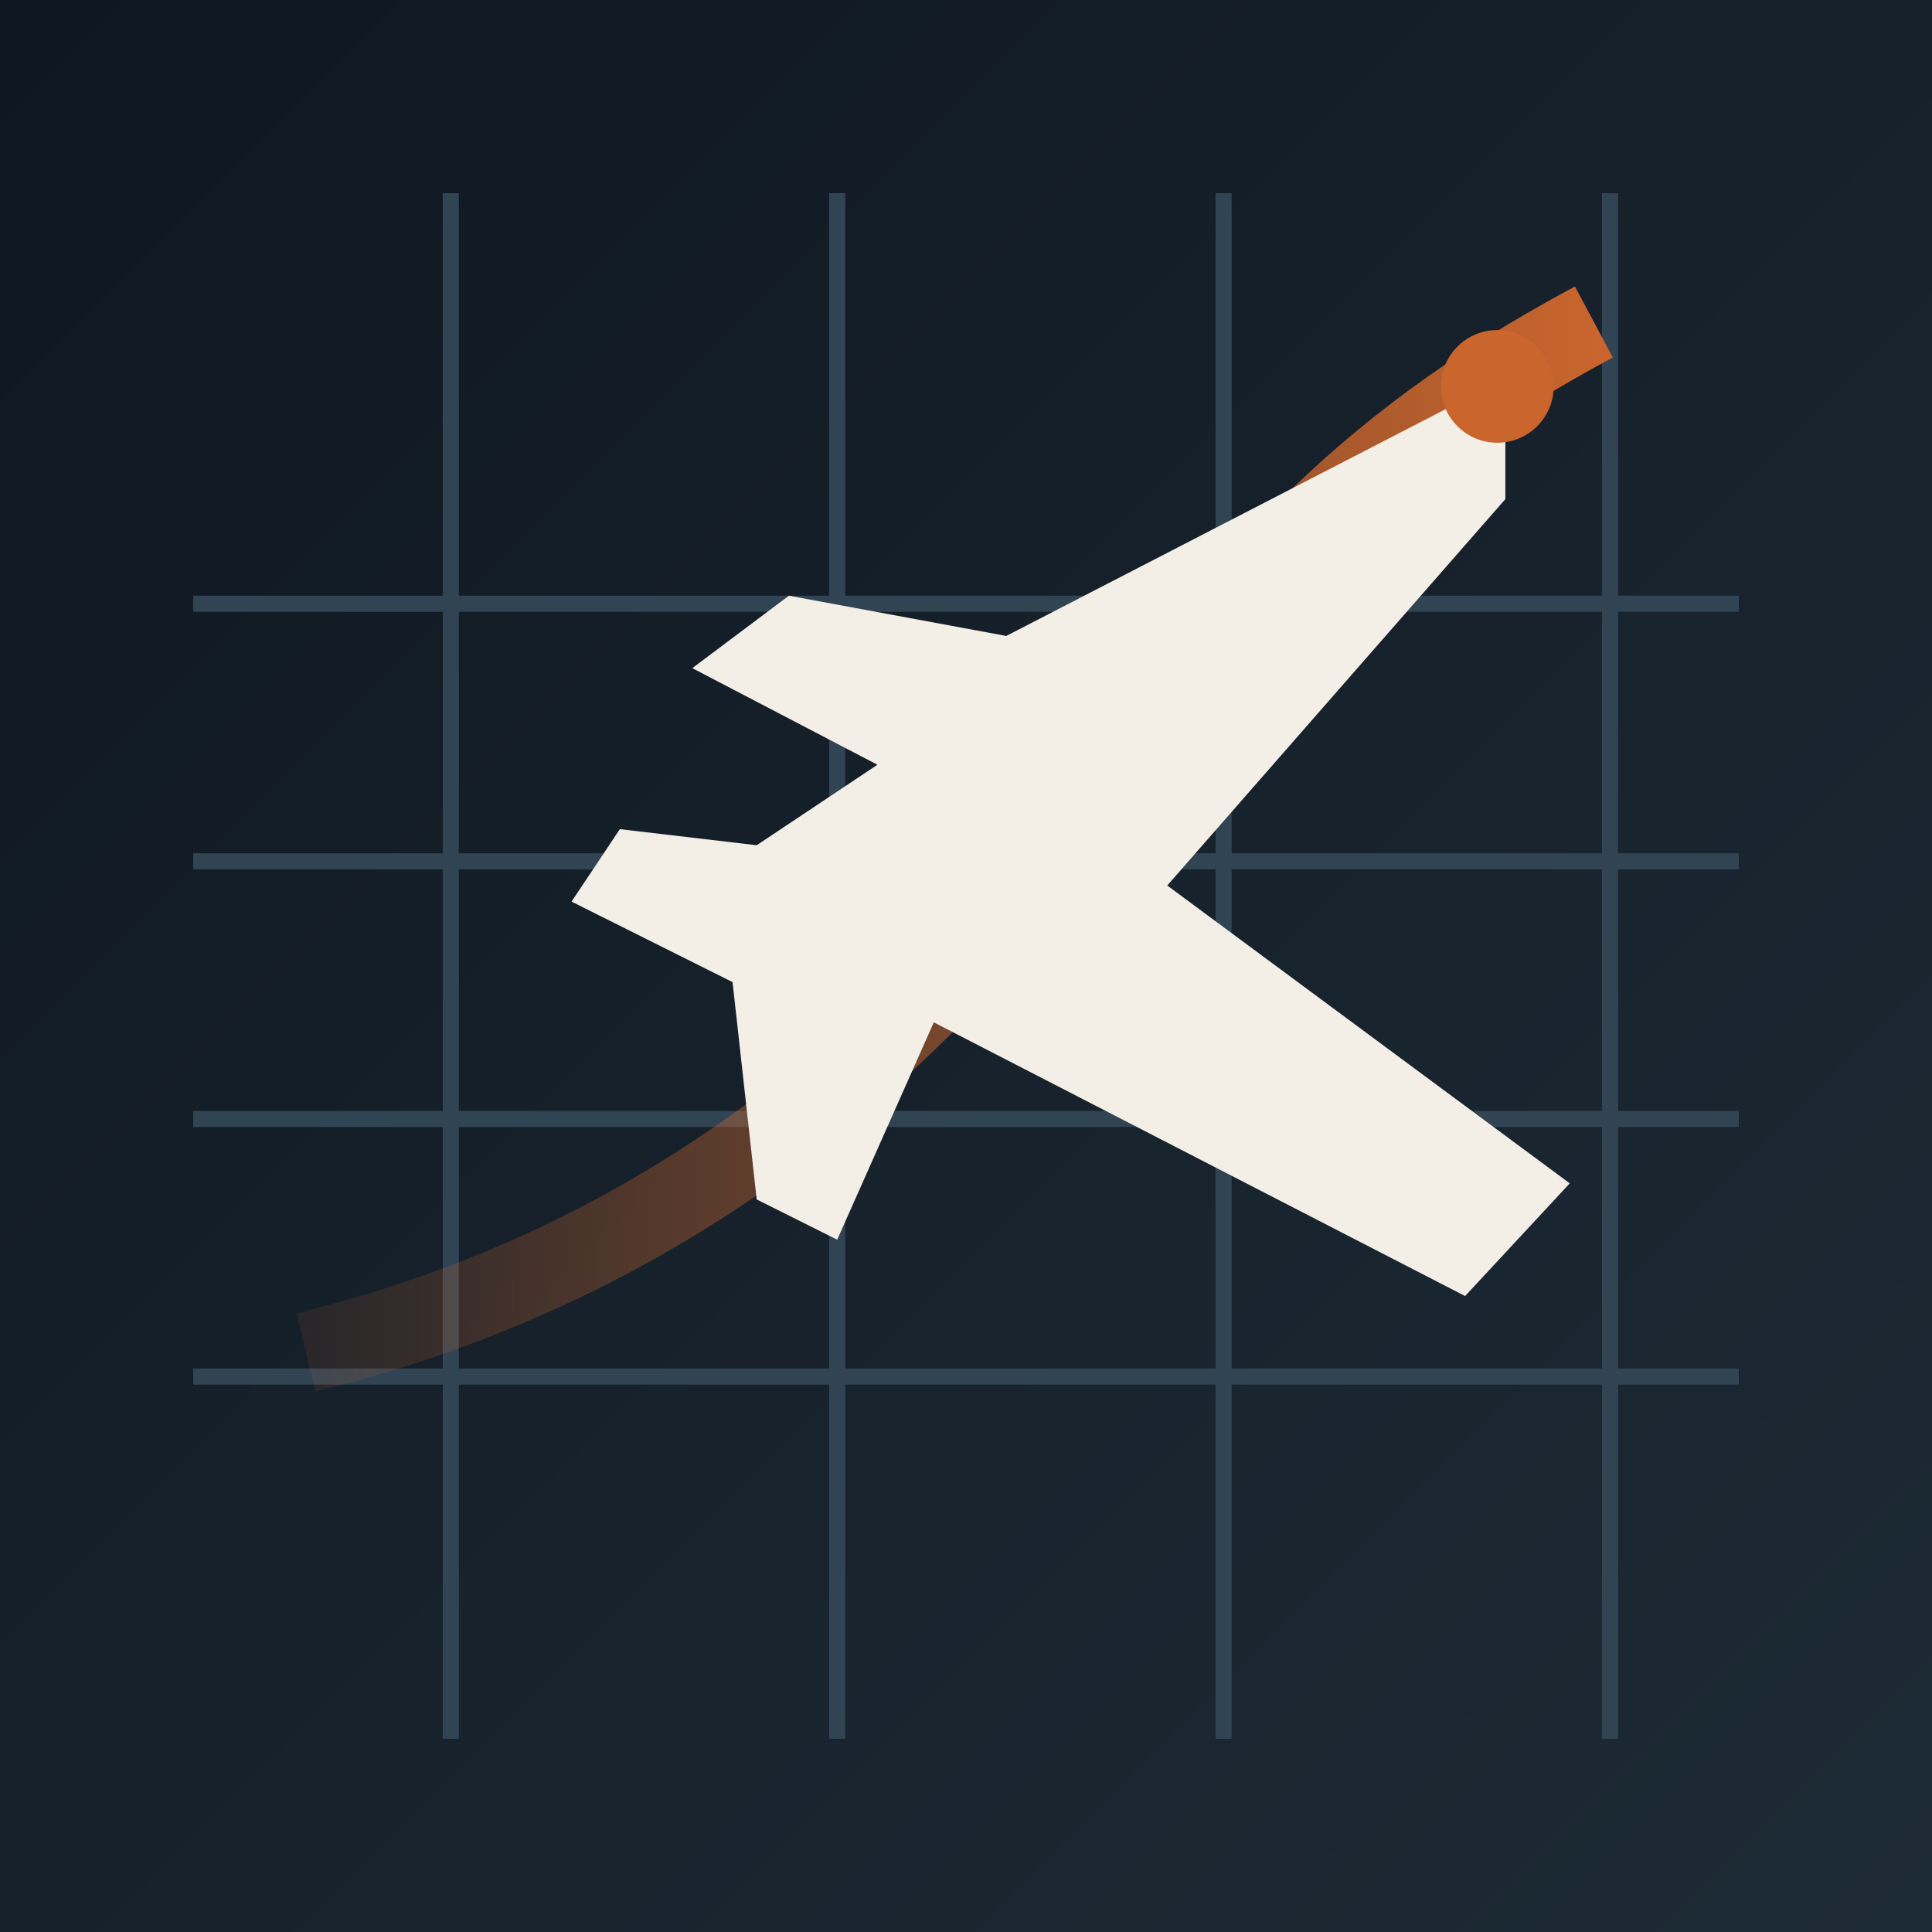
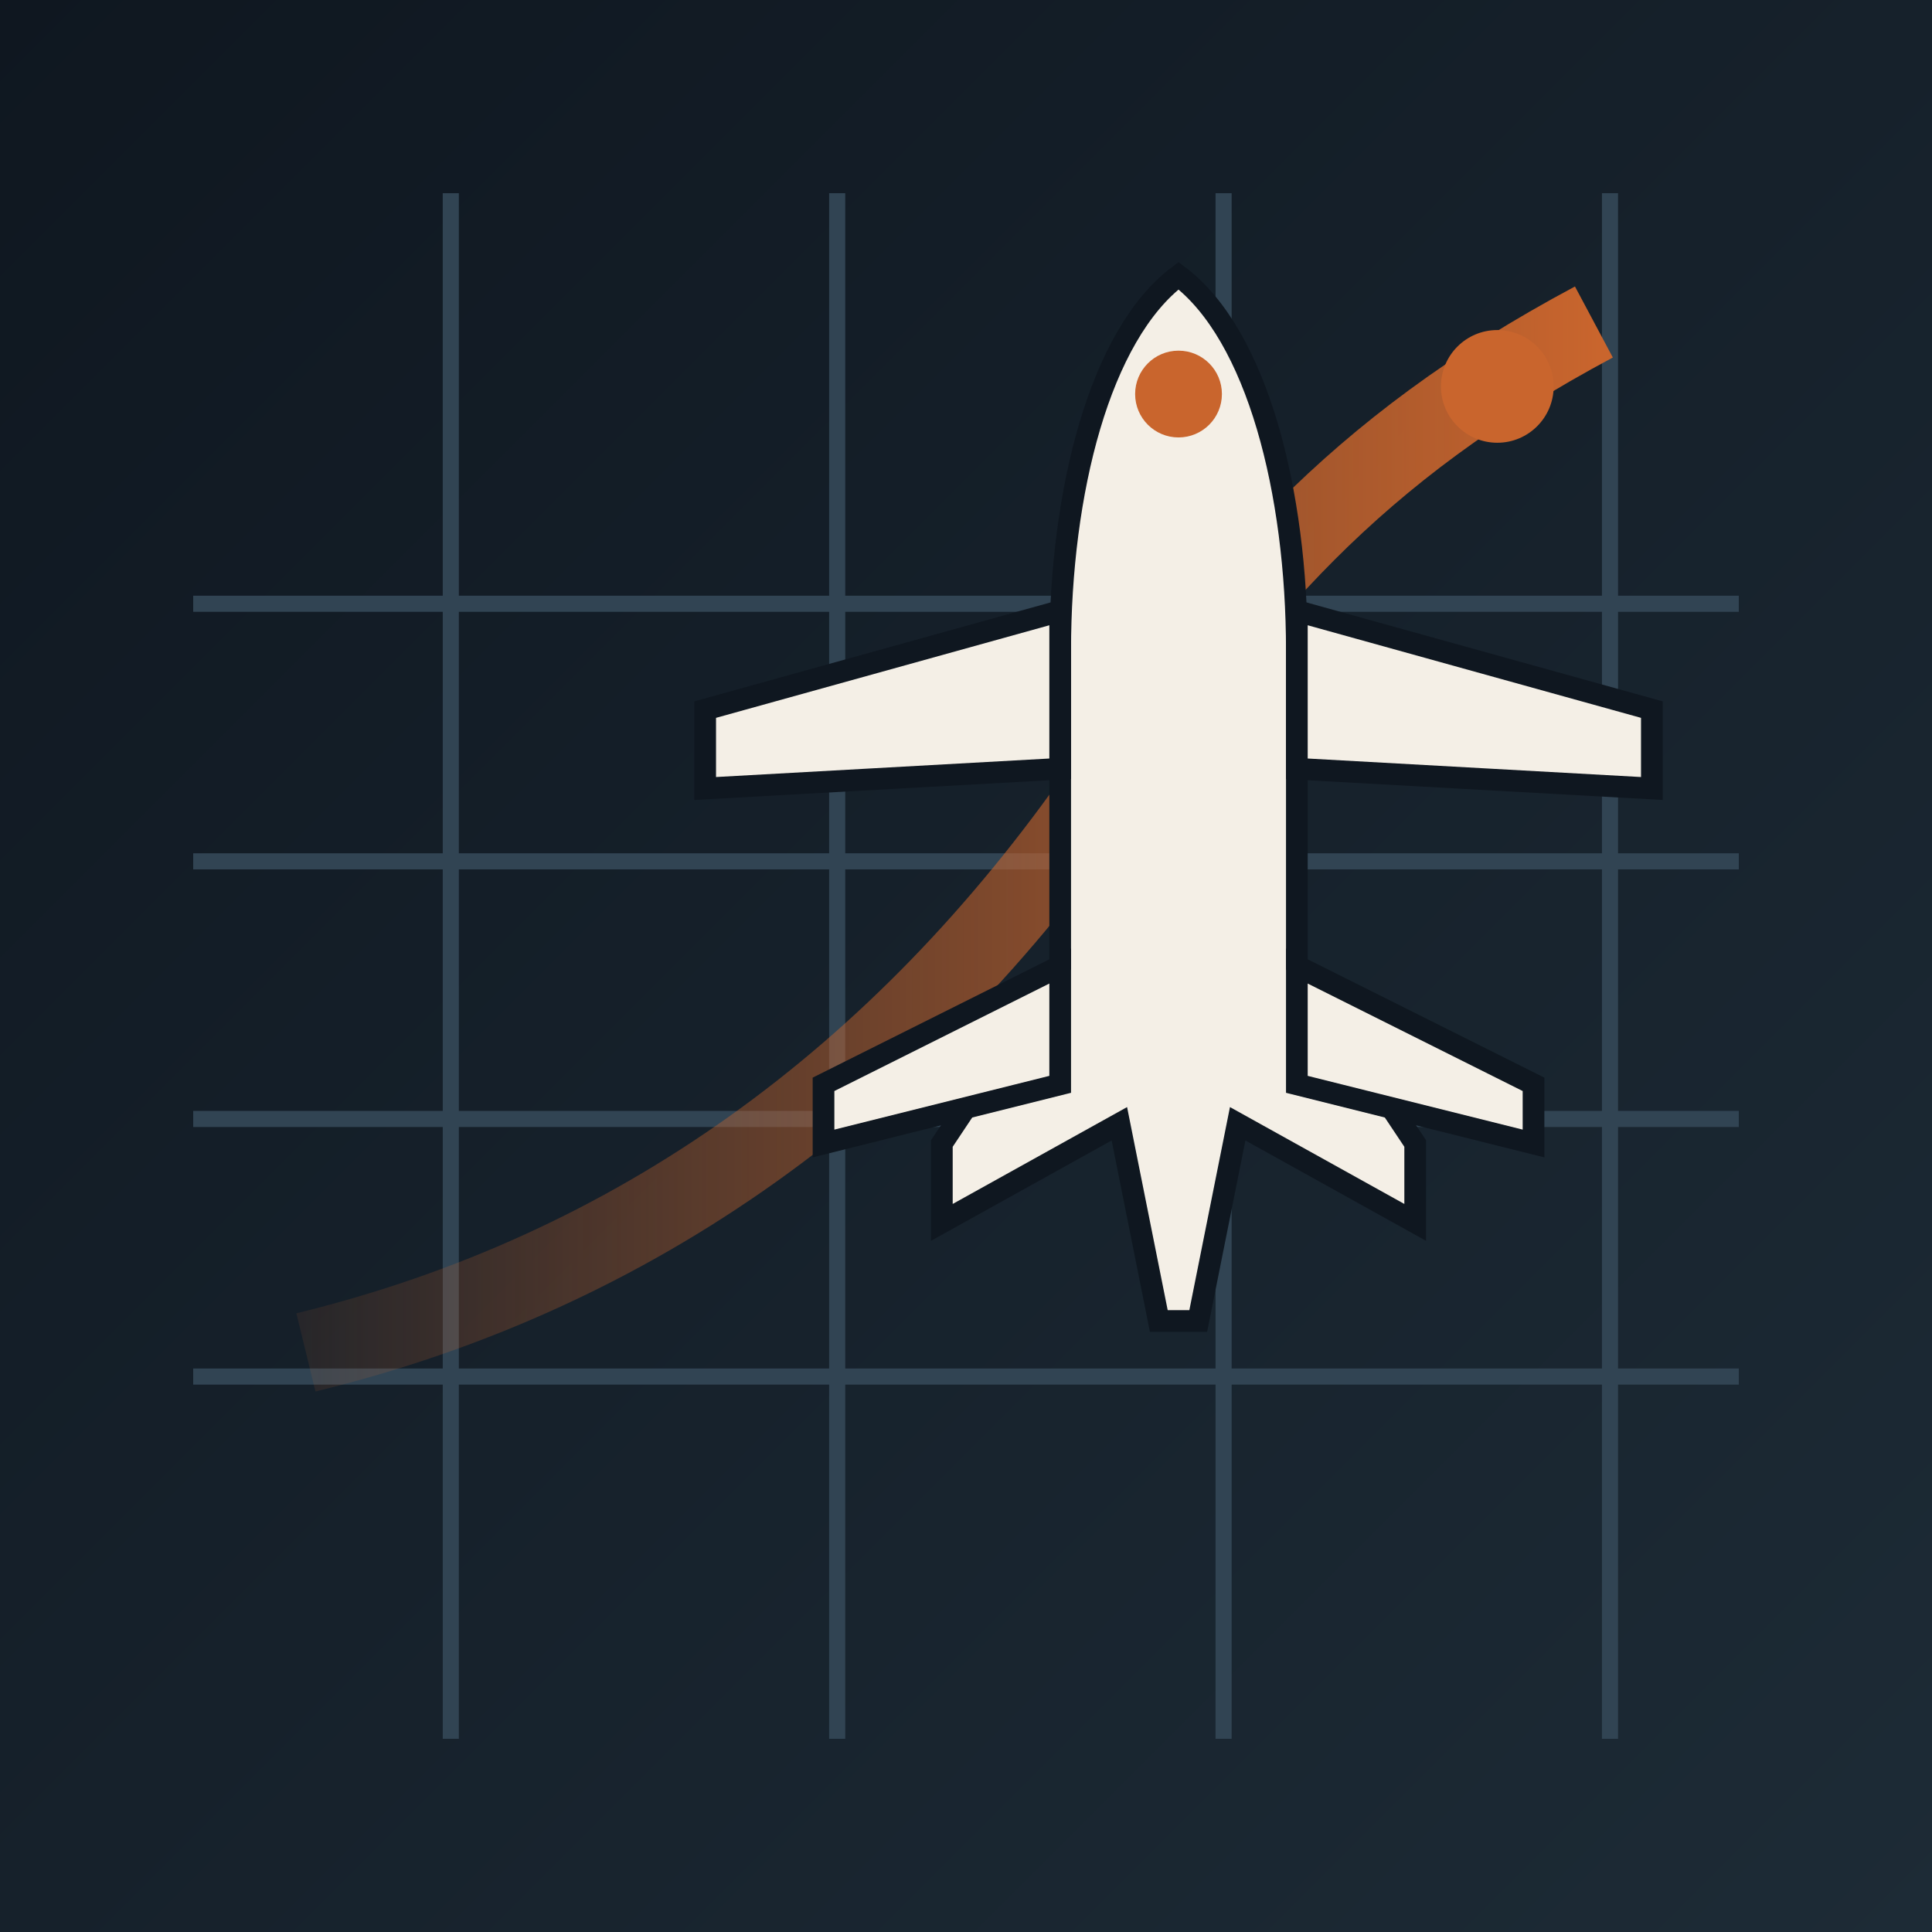
<svg xmlns="http://www.w3.org/2000/svg" viewBox="0 0 240 240" role="img" aria-label="Aviation Supply Console logo">
  <defs>
    <linearGradient id="sky" x1="0" x2="1" y1="0" y2="1">
      <stop offset="0%" stop-color="#0f1720" />
      <stop offset="100%" stop-color="#1d2b36" />
    </linearGradient>
    <linearGradient id="trail" x1="0" x2="1" y1="0" y2="0">
      <stop offset="0%" stop-color="#c9652d" stop-opacity="0.1" />
      <stop offset="100%" stop-color="#c9652d" />
    </linearGradient>
  </defs>
  <rect width="240" height="240" fill="url(#sky)" />
  <path d="M24 171h192" stroke="#314453" stroke-width="2" />
  <path d="M24 139h192" stroke="#314453" stroke-width="2" />
  <path d="M24 107h192" stroke="#314453" stroke-width="2" />
  <path d="M24 75h192" stroke="#314453" stroke-width="2" />
  <path d="M56 24v192" stroke="#314453" stroke-width="2" />
  <path d="M104 24v192" stroke="#314453" stroke-width="2" />
  <path d="M152 24v192" stroke="#314453" stroke-width="2" />
  <path d="M200 24v192" stroke="#314453" stroke-width="2" />
  <path d="M38 168c41-10 74-34 99-70 16-24 31-42 61-58" fill="none" stroke="url(#trail)" stroke-width="10" />
-   <path fill="#f4efe6" d="M187 47 125 79 98 74 86 83 109 95 94 105 77 103 71 112 91 122 94 149 104 154 116 127 182 161 195 147 145 110 187 62Z" />
+   <g transform="translate(68 22) scale(2.45)">
+     <path fill="#f4efe6" stroke="#0f1720" stroke-width="1.1" d="M32 5C36 8 38 16 38 24V40L44 49V53L35 48L33 58H31L29 48L20 53V49L26 40V24C26 16 28 8 32 5Z" />
+     <path fill="#f4efe6" stroke="#0f1720" stroke-width="1.1" d="M26 22 8 27V31L26 30Z" />
+     <path fill="#f4efe6" stroke="#0f1720" stroke-width="1.1" d="M38 22 56 27V31L38 30Z" />
+     <path fill="#f4efe6" stroke="#0f1720" stroke-width="1.1" d="M26 40 14 46V49L26 46Z" />
+     <path fill="#f4efe6" stroke="#0f1720" stroke-width="1.1" d="M38 40 50 46V49L38 46Z" />
+     <circle cx="32" cy="11" r="2.2" fill="#c9652d" />
+   </g>
  <circle cx="186" cy="48" r="7" fill="#c9652d" />
</svg>
